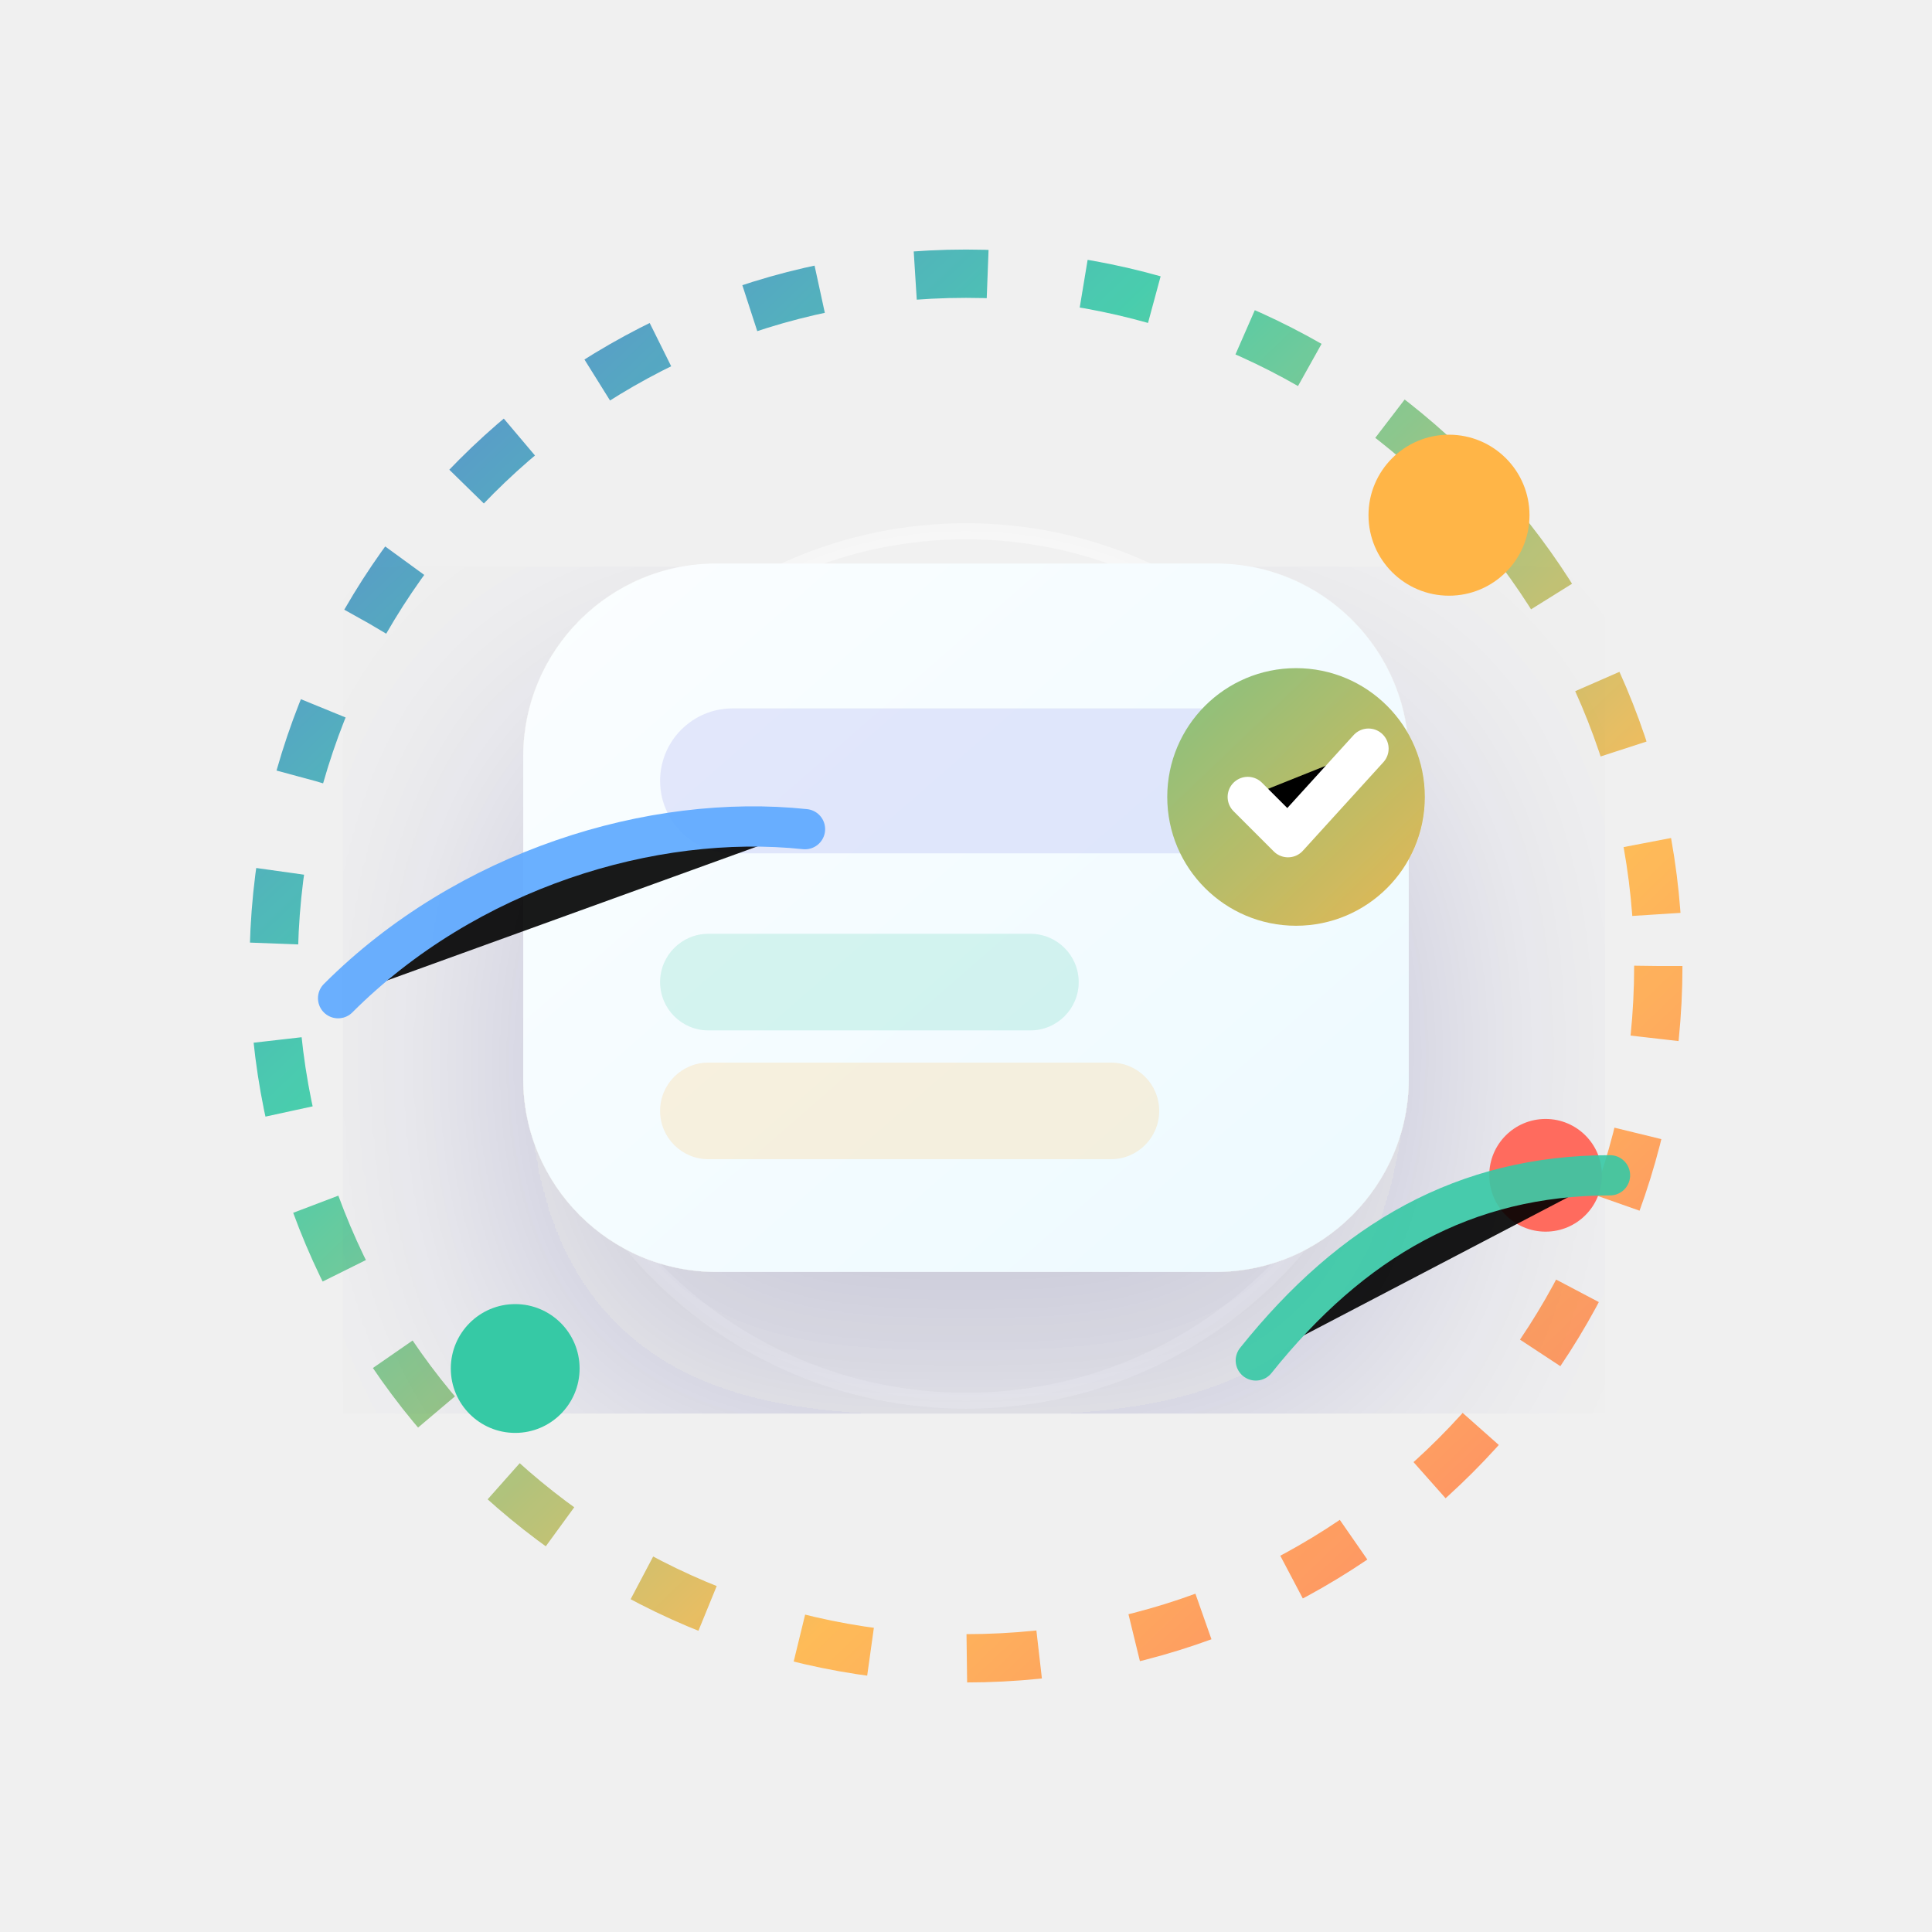
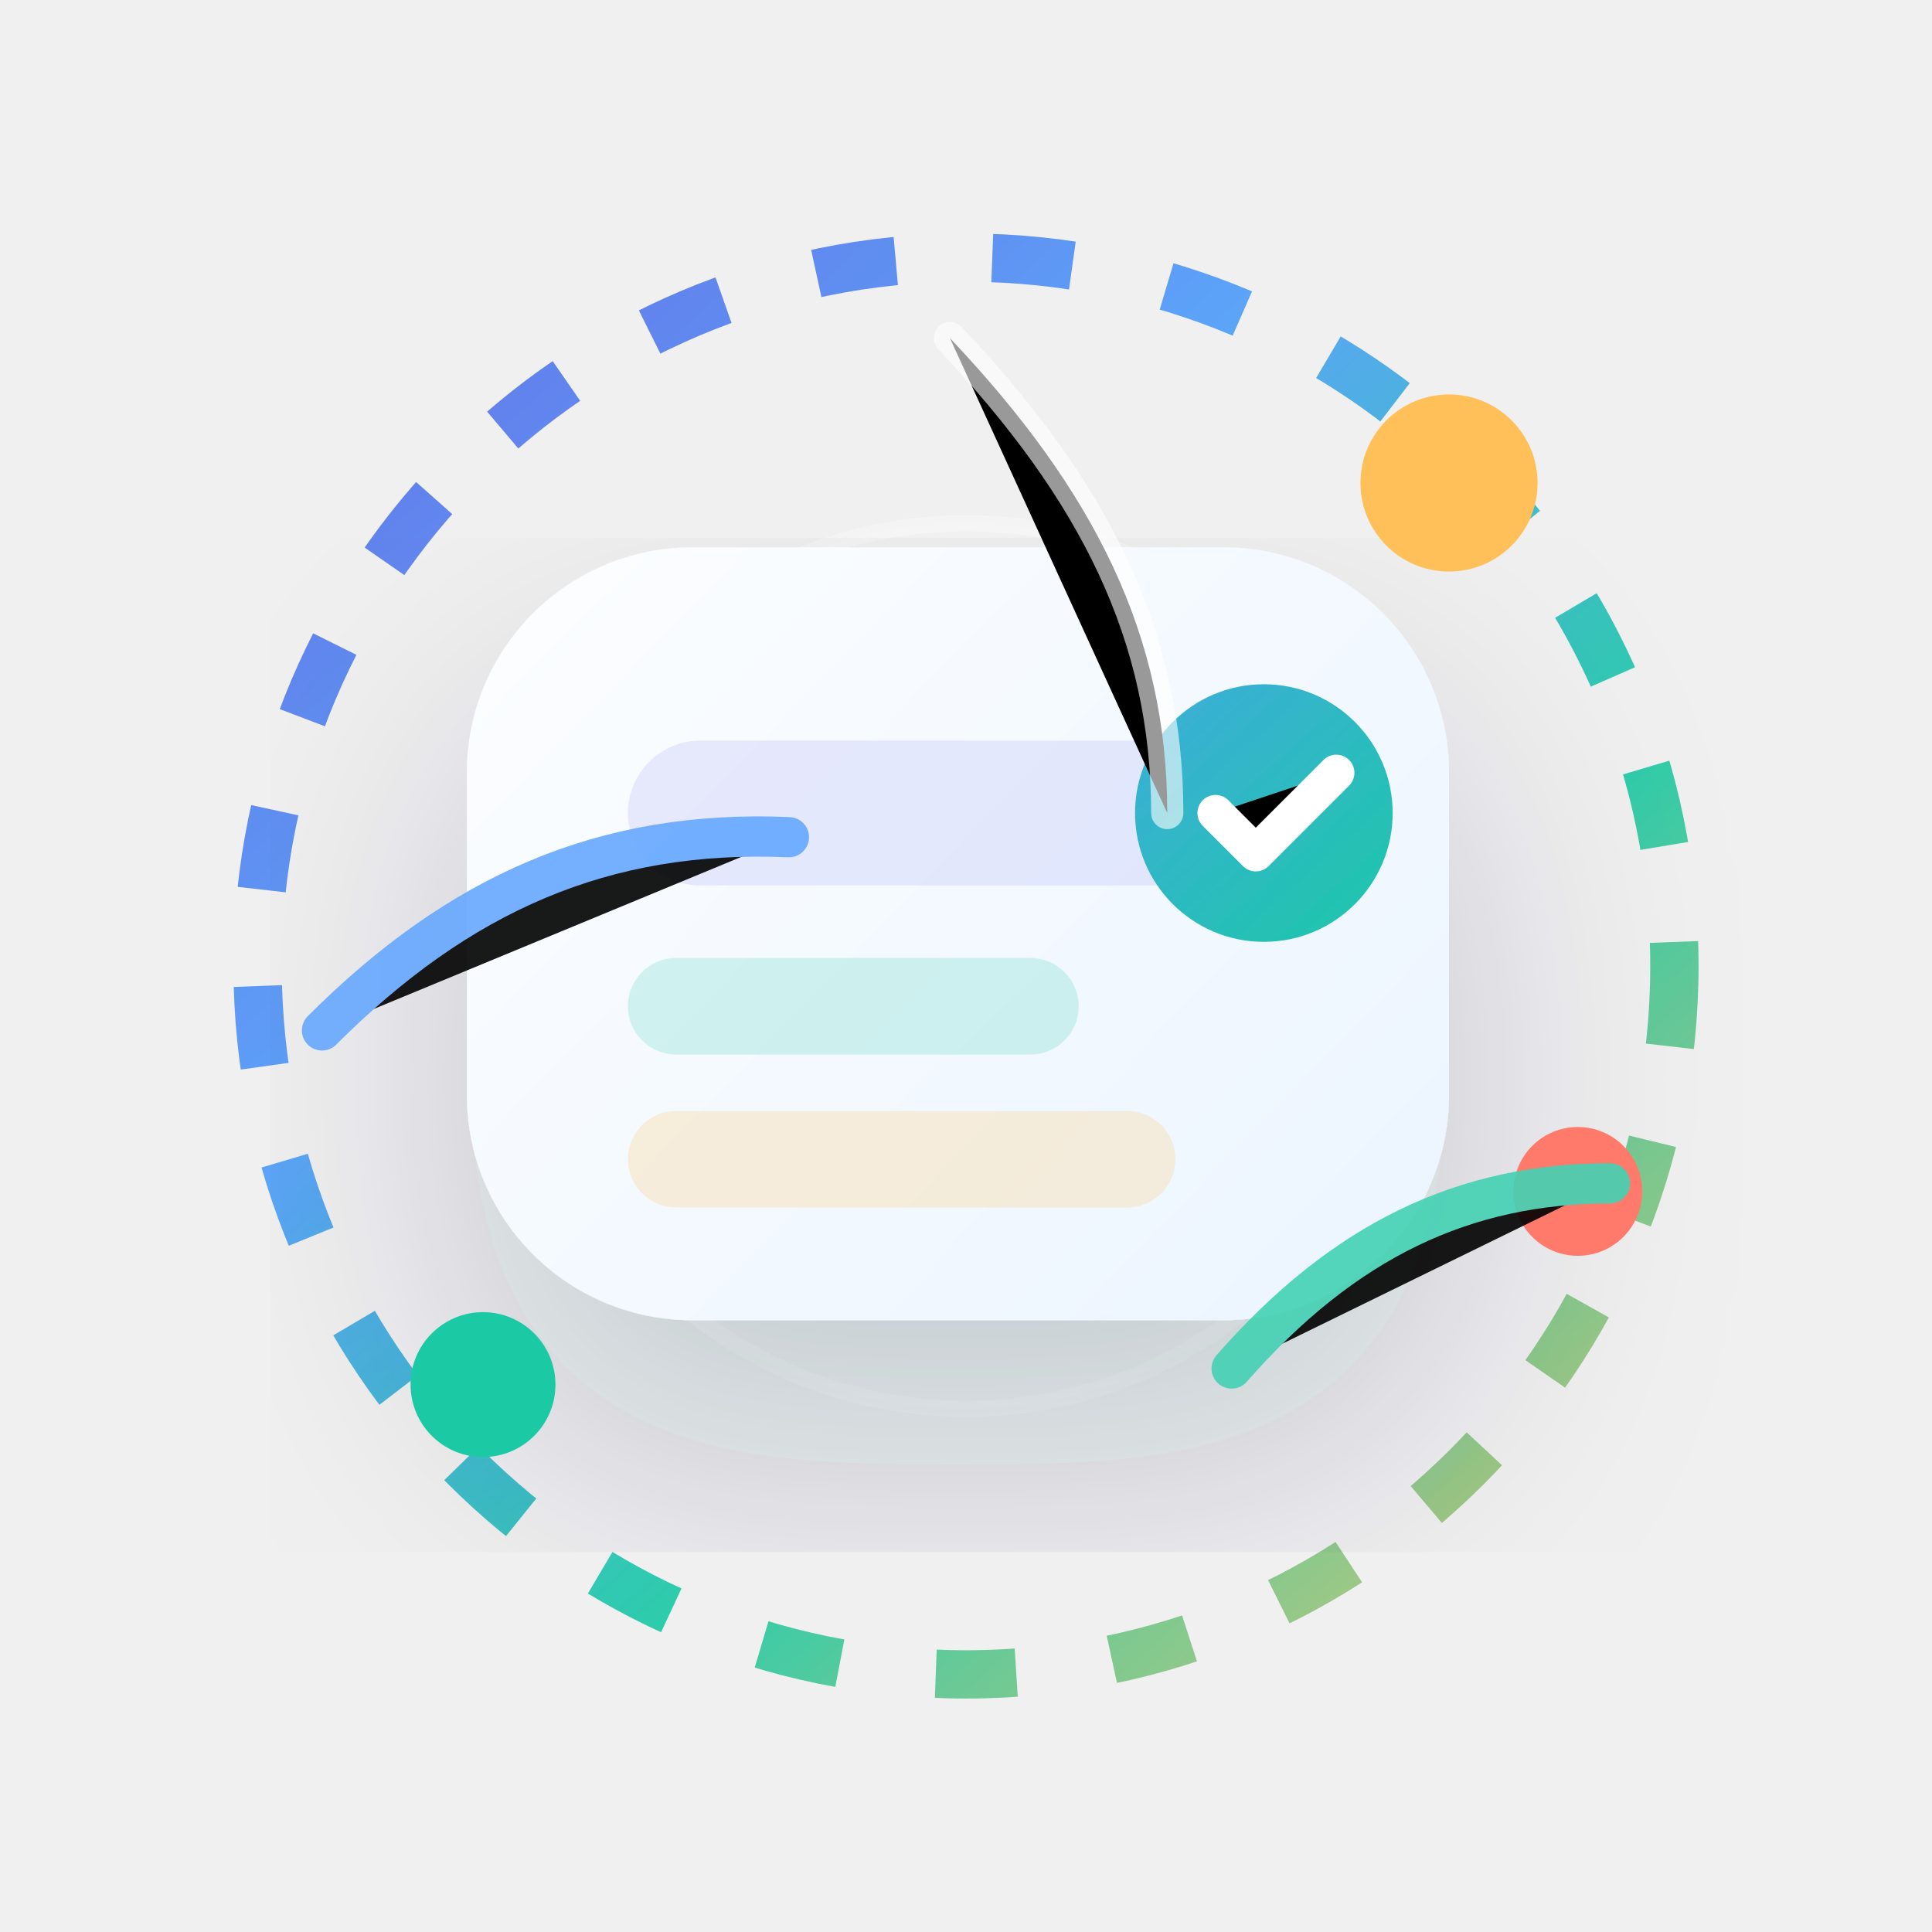
<svg xmlns="http://www.w3.org/2000/svg" viewBox="0 0 240 240" role="img" aria-labelledby="title desc">
  <defs>
-     <linearGradient id="ringGradient" x1="26" y1="20" x2="208" y2="210" gradientUnits="userSpaceOnUse">
+     <linearGradient id="ringGradient" x1="36" y1="18" x2="216" y2="220" gradientUnits="userSpaceOnUse">
      <stop stop-color="#5B5CE2" />
-       <stop offset="0.35" stop-color="#36C9A5" />
-       <stop offset="0.7" stop-color="#FFB547" />
-       <stop offset="1" stop-color="#FF6B5E" />
+       <stop offset="0.34" stop-color="#4F9CF9" />
+       <stop offset="0.62" stop-color="#1CC9A5" />
+       <stop offset="1" stop-color="#FFBF59" />
    </linearGradient>
-     <linearGradient id="cardGradient" x1="52" y1="34" x2="176" y2="176" gradientUnits="userSpaceOnUse">
+     <linearGradient id="cardGradient" x1="54" y1="38" x2="188" y2="168" gradientUnits="userSpaceOnUse">
      <stop stop-color="#FFFFFF" />
-       <stop offset="1" stop-color="#EBF9FF" />
+       <stop offset="1" stop-color="#EAF4FF" />
    </linearGradient>
-     <filter id="cardShadow" x="-20%" y="-20%" width="140%" height="140%">
-       <feDropShadow dx="0" dy="18" stdDeviation="18" flood-color="#1E2A7A" flood-opacity="0.2" />
+     <filter id="cardShadow" x="-20%" y="-20%" width="150%" height="150%">
+       <feDropShadow dx="0" dy="18" stdDeviation="18" flood-color="#14264C" flood-opacity="0.18" />
    </filter>
  </defs>
-   <circle cx="120" cy="120" r="86" fill="none" stroke="url(#ringGradient)" stroke-width="6" stroke-dasharray="9 12" opacity="0.9" />
-   <circle cx="120" cy="120" r="54" fill="rgba(255,255,255,0.08)" stroke="rgba(255,255,255,0.4)" stroke-width="2" />
+   <circle cx="120" cy="120" r="88" fill="none" stroke="url(#ringGradient)" stroke-width="6" stroke-dasharray="10 12" opacity="0.92" />
+   <circle cx="120" cy="120" r="55" fill="rgba(255,255,255,0.08)" stroke="rgba(255,255,255,0.28)" stroke-width="2" />
  <g filter="url(#cardShadow)">
-     <rect x="65" y="70" width="110" height="88" rx="24" fill="url(#cardGradient)" />
-     <rect x="82" y="88" width="76" height="18" rx="9" fill="#5B5CE2" opacity="0.14" />
-     <rect x="82" y="116" width="52" height="12" rx="6" fill="#36C9A5" opacity="0.18" />
-     <rect x="82" y="132" width="62" height="12" rx="6" fill="#FFB547" opacity="0.18" />
-     <circle cx="161" cy="99" r="16" fill="url(#ringGradient)" />
-     <path d="M155 99L160 104L170 93" stroke="white" stroke-width="5" stroke-linecap="round" stroke-linejoin="round" />
+     <rect x="58" y="68" width="122" height="96" rx="28" fill="url(#cardGradient)" />
+     <rect x="78" y="92" width="82" height="18" rx="9" fill="#5B5CE2" opacity="0.12" />
+     <rect x="78" y="119" width="56" height="12" rx="6" fill="#1CC9A5" opacity="0.18" />
+     <rect x="78" y="138" width="68" height="12" rx="6" fill="#FFBF59" opacity="0.22" />
+     <circle cx="157" cy="101" r="16" fill="url(#ringGradient)" />
+     <path d="M151 101L156 106L166 96" stroke="white" stroke-width="4.5" stroke-linecap="round" stroke-linejoin="round" />
  </g>
-   <circle cx="180" cy="64" r="10" fill="#FFB547" />
-   <circle cx="64" cy="170" r="8" fill="#36C9A5" />
-   <circle cx="192" cy="146" r="7" fill="#FF6B5E" />
-   <path d="M42 124C58 108 81 101 100 103" stroke="#5BA7FF" stroke-width="5" stroke-linecap="round" opacity="0.9" />
-   <path d="M156 169C168 154 182 146 200 146" stroke="#36C9A5" stroke-width="5" stroke-linecap="round" opacity="0.9" />
+   <g>
+     <circle cx="180" cy="60" r="11" fill="#FFBF59" />
+     <circle cx="60" cy="172" r="9" fill="#1CC9A5" />
+     <circle cx="196" cy="148" r="8" fill="#FF7A6A" />
+     <path d="M40 128C57 111 75 103 98 104" stroke="#66A7FF" stroke-width="5" stroke-linecap="round" opacity="0.9" />
+     <path d="M153 170C167 154 182 147 200 147" stroke="#42D1B4" stroke-width="5" stroke-linecap="round" opacity="0.9" />
+   </g>
+   <path d="M118 42C136 61 145 79 145 101" stroke="rgba(255,255,255,0.6)" stroke-width="4" stroke-linecap="round" />
</svg>
